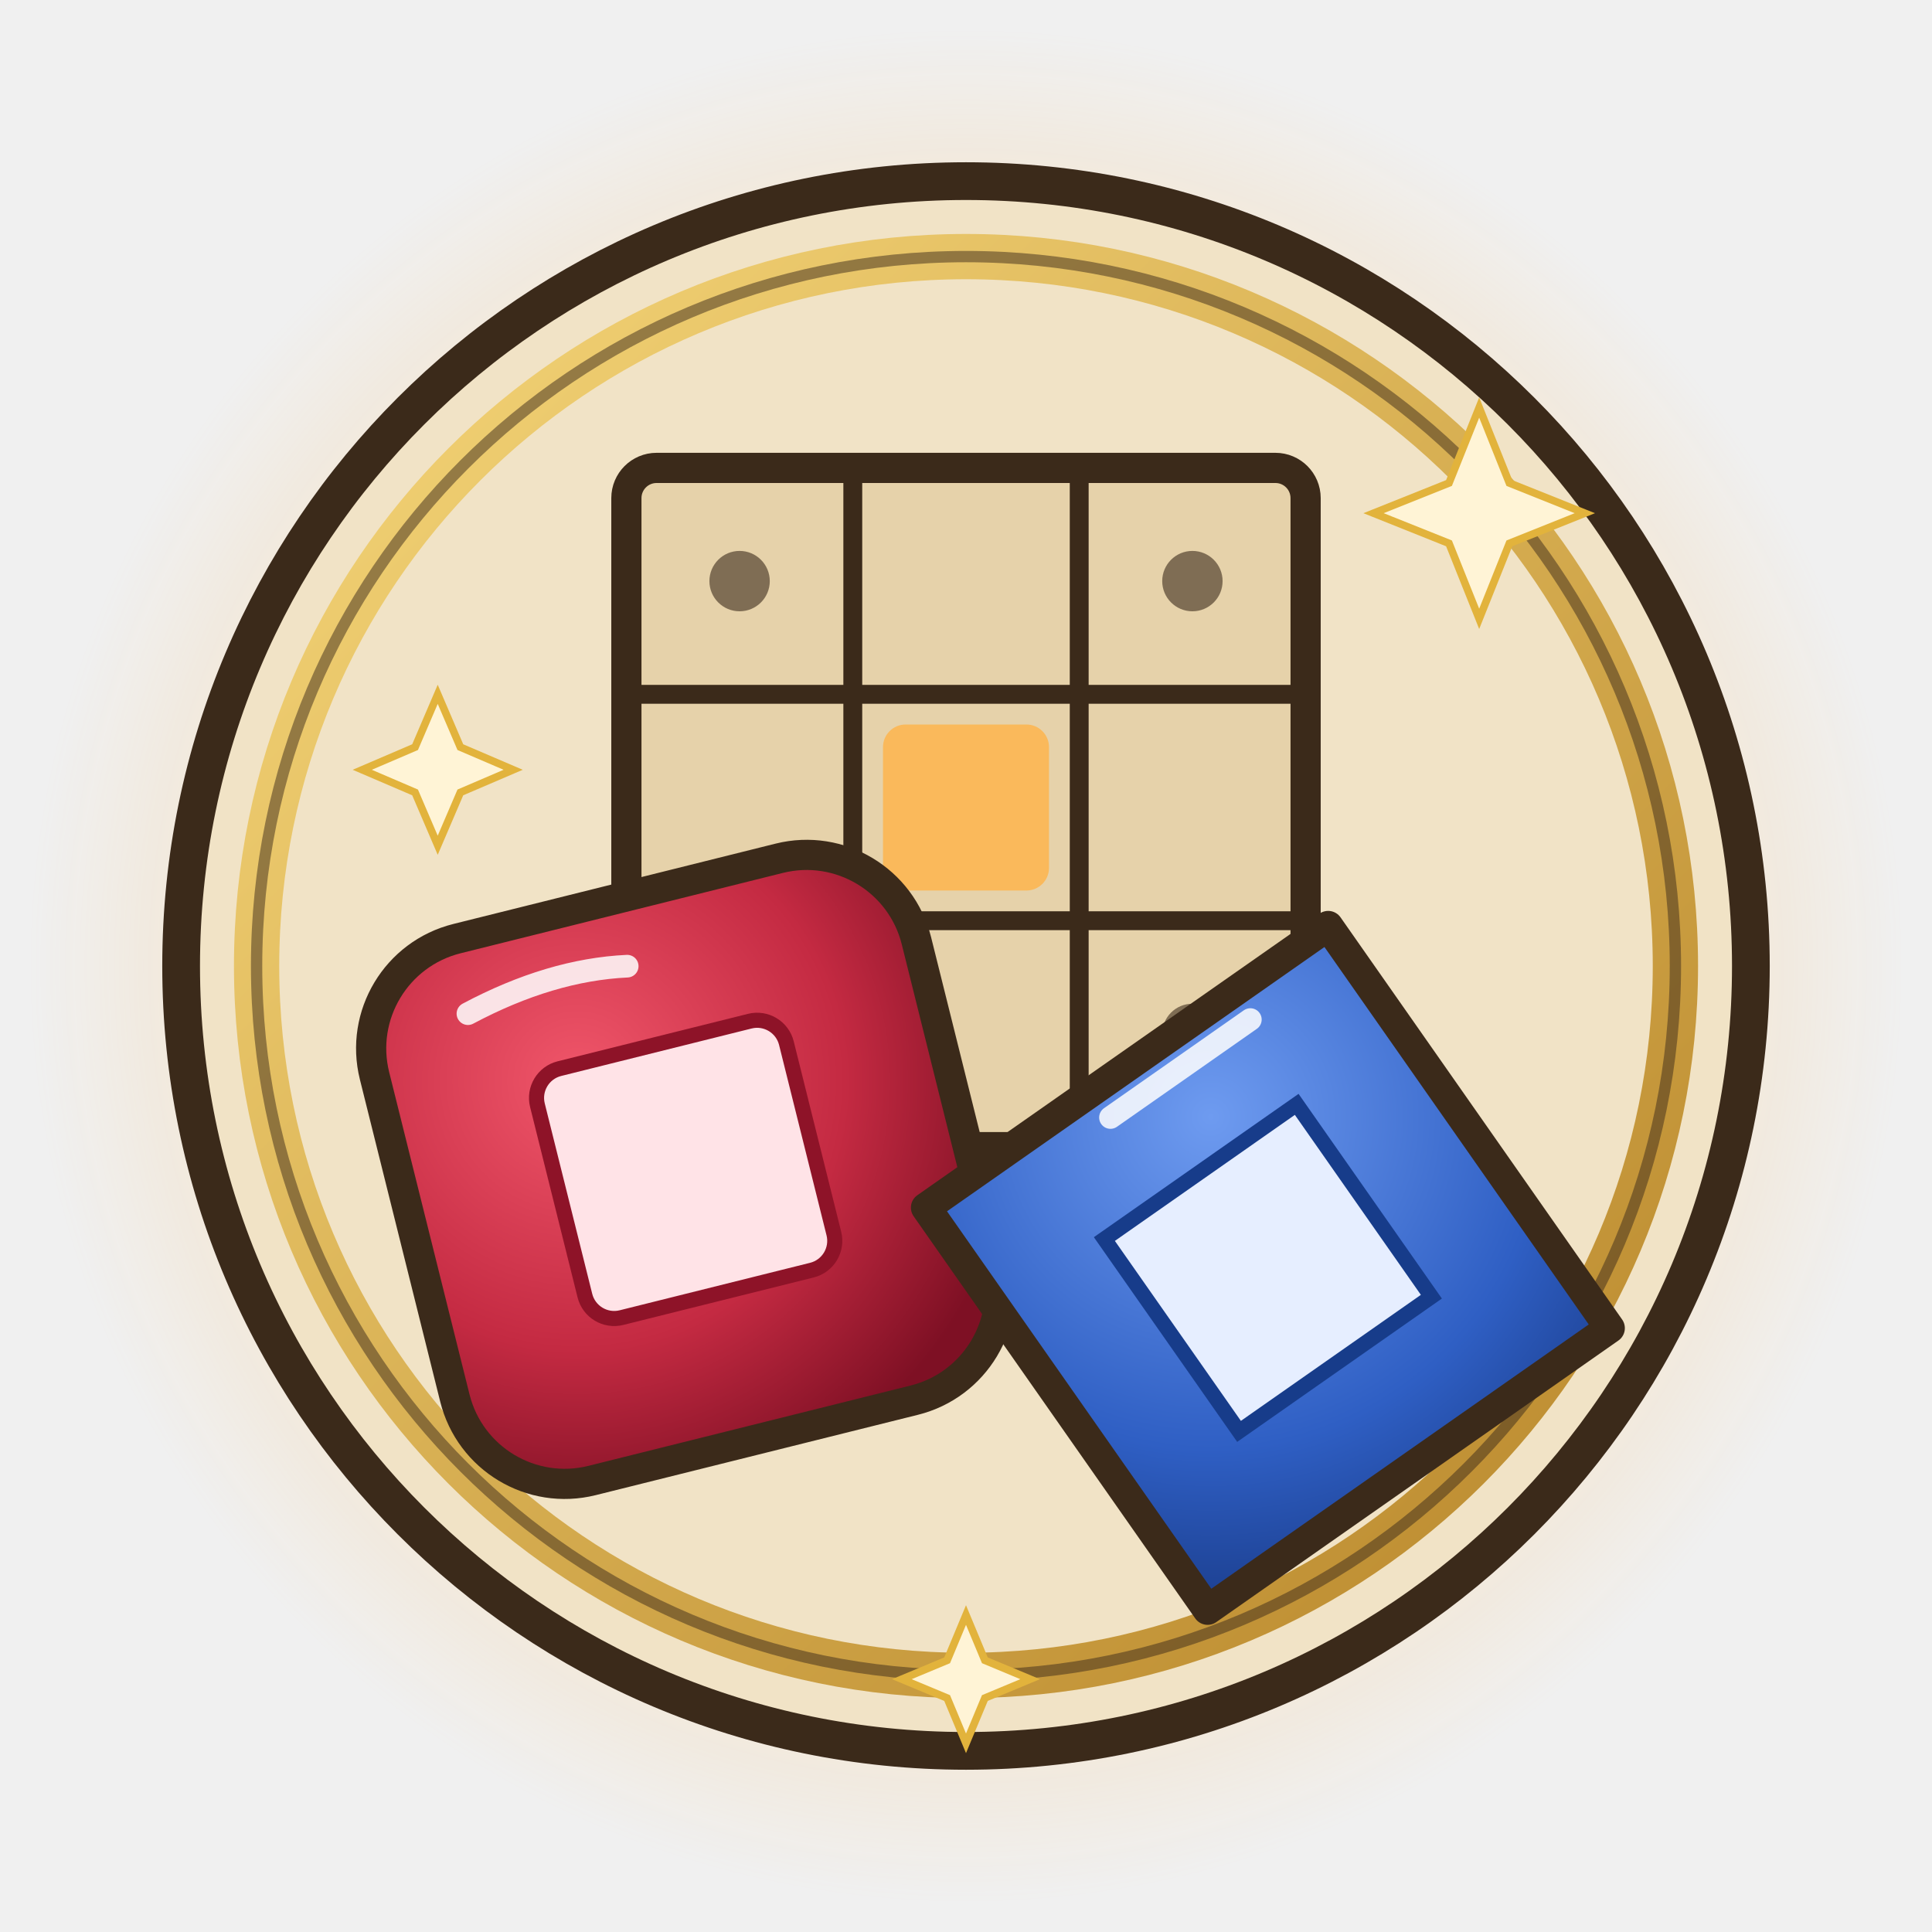
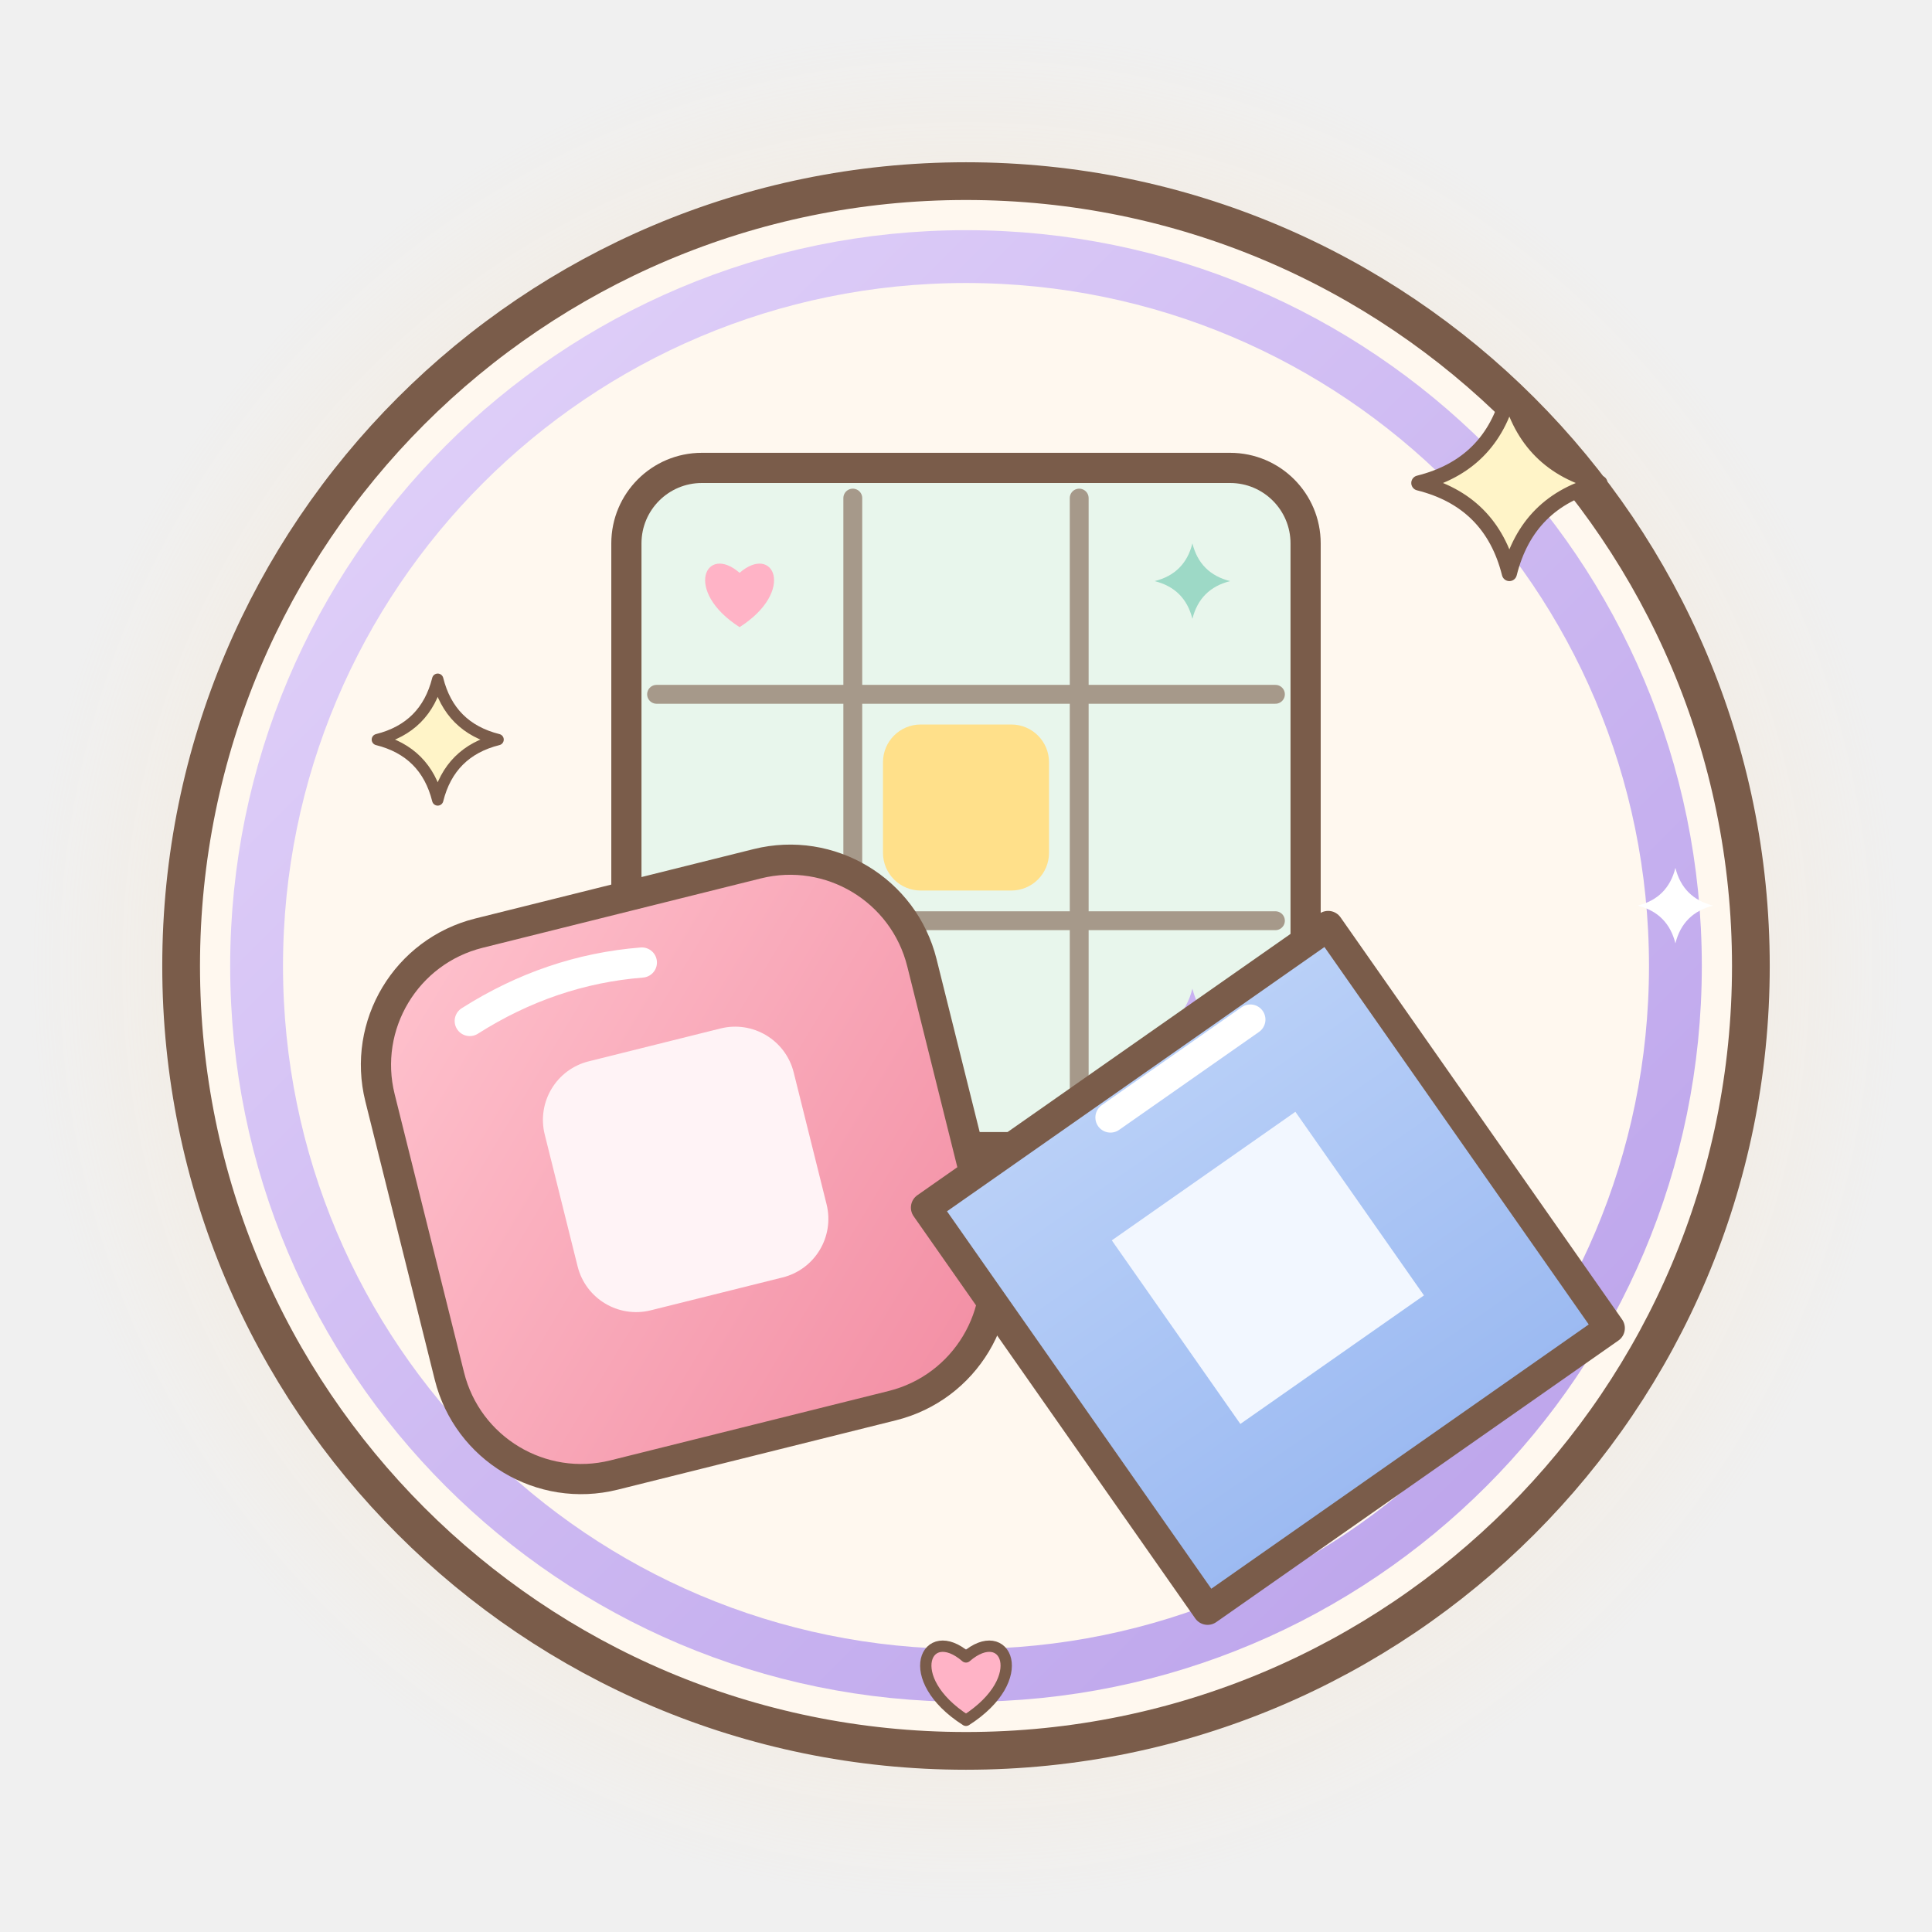
<svg xmlns="http://www.w3.org/2000/svg" width="256" height="256" viewBox="0 0 256 256">
  <defs>
    <radialGradient id="glow" cx="0.5" cy="0.5" r="0.5">
-       <stop offset="0.4" stop-color="#FFB347" stop-opacity="0.45" />
-       <stop offset="1" stop-color="#FFB347" stop-opacity="0" />
+       <stop offset="0.4" stop-color="#FFE0B8" stop-opacity="0.6" />
+       <stop offset="1" stop-color="#FFE0B8" stop-opacity="0" />
    </radialGradient>
-     <radialGradient id="ruby" cx="0.35" cy="0.3" r="0.8">
-       <stop offset="0" stop-color="#F0566A" />
-       <stop offset="0.6" stop-color="#C42A42" />
-       <stop offset="1" stop-color="#7E1024" />
-     </radialGradient>
-     <radialGradient id="sap" cx="0.38" cy="0.3" r="0.8">
-       <stop offset="0" stop-color="#6E9BF0" />
-       <stop offset="0.6" stop-color="#2F5FC4" />
-       <stop offset="1" stop-color="#14327A" />
-     </radialGradient>
-     <linearGradient id="gold" x1="0" y1="0" x2="1" y2="1">
-       <stop offset="0" stop-color="#F6D77A" />
-       <stop offset="1" stop-color="#B8862A" />
+     <linearGradient id="ruby" x1="0" y1="0" x2="1" y2="1">
+       <stop offset="0" stop-color="#FFC4CF" />
+       <stop offset="1" stop-color="#F28CA2" />
+     </linearGradient>
+     <linearGradient id="sap" x1="0" y1="0" x2="1" y2="1">
+       <stop offset="0" stop-color="#C9DCFB" />
+       <stop offset="1" stop-color="#8CAEEE" />
+     </linearGradient>
+     <linearGradient id="ring" x1="0" y1="0" x2="1" y2="1">
+       <stop offset="0" stop-color="#E3D4FA" />
+       <stop offset="1" stop-color="#B9A0EA" />
    </linearGradient>
  </defs>
  <circle cx="128" cy="128" r="124" fill="url(#glow)" />
-   <circle cx="128" cy="128" r="104" fill="#F1E3C6" stroke="#3B2A1A" stroke-width="5" />
-   <circle cx="128" cy="128" r="94" fill="none" stroke="url(#gold)" stroke-width="6" />
-   <circle cx="128" cy="128" r="94" fill="none" stroke="#3B2A1A" stroke-width="1.5" opacity="0.5" />
-   <g transform="translate(83 62)" stroke="#3B2A1A" fill="none">
-     <rect x="0" y="0" width="90" height="90" rx="4" stroke-width="4" fill="#E6D2AA" />
-     <path d="M30 0 V90 M60 0 V90 M0 30 H90 M0 60 H90" stroke-width="2.5" />
-     <rect x="34" y="34" width="22" height="22" rx="3" fill="#FFB347" stroke="none" opacity="0.8" />
-     <circle cx="15" cy="15" r="4" fill="#3B2A1A" stroke="none" opacity="0.6" />
-     <circle cx="75" cy="75" r="4" fill="#3B2A1A" stroke="none" opacity="0.6" />
-     <circle cx="75" cy="15" r="4" fill="#3B2A1A" stroke="none" opacity="0.6" />
+   <circle cx="128" cy="128" r="104" fill="#FFF8EF" stroke="#7A5C4A" stroke-width="5" stroke-linejoin="round" stroke-linecap="round" />
+   <circle cx="128" cy="128" r="94" fill="none" stroke="url(#ring)" stroke-width="7" />
+   <g transform="translate(83 62)">
+     <rect width="90" height="90" rx="10" fill="#E8F6EC" stroke="#7A5C4A" stroke-width="4" stroke-linejoin="round" stroke-linecap="round" />
+     <path d="M30 4 V86 M60 4 V86 M4 30 H86 M4 60 H86" stroke="#7A5C4A" stroke-width="2.5" stroke-linecap="round" opacity="0.6" />
+     <rect x="34" y="34" width="22" height="22" rx="5" fill="#FFE08A" />
+     <path d="M15 21.1C7.5 16.3 10.5 10 15 13.9C19.5 10 22.5 16.3 15 21.1Z" fill="#FFB3C6" />
+     <path d="M75 69Q76.2 73.8 81 75Q76.2 76.2 75 81Q73.8 76.2 69 75Q73.8 73.8 75 69Z" fill="#C9B1F2" />
+     <path d="M75 10Q76 14 80 15Q76 16 75 20Q74 16 70 15Q74 14 75 10Z" fill="#9DD9C6" />
  </g>
  <g transform="translate(46 128) rotate(-14)">
-     <rect x="0" y="0" width="74" height="74" rx="15" fill="url(#ruby)" stroke="#3B2A1A" stroke-width="4" />
-     <rect x="20" y="20" width="34" height="34" rx="4" fill="#FFE3E7" stroke="#8E1328" stroke-width="2" />
-     <path d="M14 10 Q26 7 36 9" stroke="#FFF" stroke-width="3" stroke-linecap="round" fill="none" opacity="0.85" />
+     <rect width="74" height="74" rx="18" fill="url(#ruby)" stroke="#7A5C4A" stroke-width="4" stroke-linejoin="round" stroke-linecap="round" />
+     <rect x="20" y="20" width="34" height="34" rx="8" fill="#FFF3F6" />
+     <path d="M14 11 Q26 7 38 9" stroke="#FFF" stroke-width="4" stroke-linecap="round" fill="none" />
  </g>
  <g transform="translate(168 168) rotate(10)">
-     <path d="M0 -46 L46 0 L0 46 L-46 0 Z" fill="url(#sap)" stroke="#3B2A1A" stroke-width="4" stroke-linejoin="round" />
-     <path d="M0 -22 L22 0 L0 22 L-22 0 Z" fill="#E6EEFF" stroke="#173C8A" stroke-width="2" />
-     <path d="M-8 -32 L-24 -16" stroke="#FFF" stroke-width="3" stroke-linecap="round" opacity="0.85" />
+     <path d="M0 -46 L46 0 L0 46 L-46 0 Z" fill="url(#sap)" stroke="#7A5C4A" stroke-width="4" stroke-linejoin="round" stroke-linecap="round" />
+     <path d="M0 -21 L21 0 L0 21 L-21 0 Z" fill="#F2F7FF" />
+     <path d="M-8 -32 L-24 -16" stroke="#FFF" stroke-width="4" stroke-linecap="round" />
  </g>
-   <g fill="#FFF4D6" stroke="#E2B33C" stroke-width="1">
-     <path d="M196 54 l4 10 l10 4 l-10 4 l-4 10 l-4 -10 l-10 -4 l10 -4 Z" />
-     <path d="M58 92 l3 7 l7 3 l-7 3 l-3 7 l-3 -7 l-7 -3 l7 -3 Z" />
-     <path d="M128 214 l2.5 6 l6 2.5 l-6 2.5 l-2.5 6 l-2.5 -6 l-6 -2.5 l6 -2.5 Z" />
-   </g>
+   <path d="M200 52Q202.4 61.6 212 64Q202.4 66.4 200 76Q197.6 66.4 188 64Q197.6 61.6 200 52Z" fill="#FFF4C8" stroke="#7A5C4A" stroke-width="2" stroke-linejoin="round" stroke-linecap="round" />
+   <path d="M58 90Q59.6 96.4 66 98Q59.6 99.6 58 106Q56.4 99.6 50 98Q56.4 96.4 58 90Z" fill="#FFF4C8" stroke="#7A5C4A" stroke-width="1.5" stroke-linejoin="round" stroke-linecap="round" />
+   <path d="M128 227.95C119.25 222.35 122.75 215 128 219.55C133.25 215 136.75 222.35 128 227.95Z" fill="#FFB3C6" stroke="#7A5C4A" stroke-width="1.5" stroke-linejoin="round" stroke-linecap="round" />
+   <path d="M222 115Q223 119 227 120Q223 121 222 125Q221 121 217 120Q221 119 222 115Z" fill="#FFFFFF" />
</svg>
